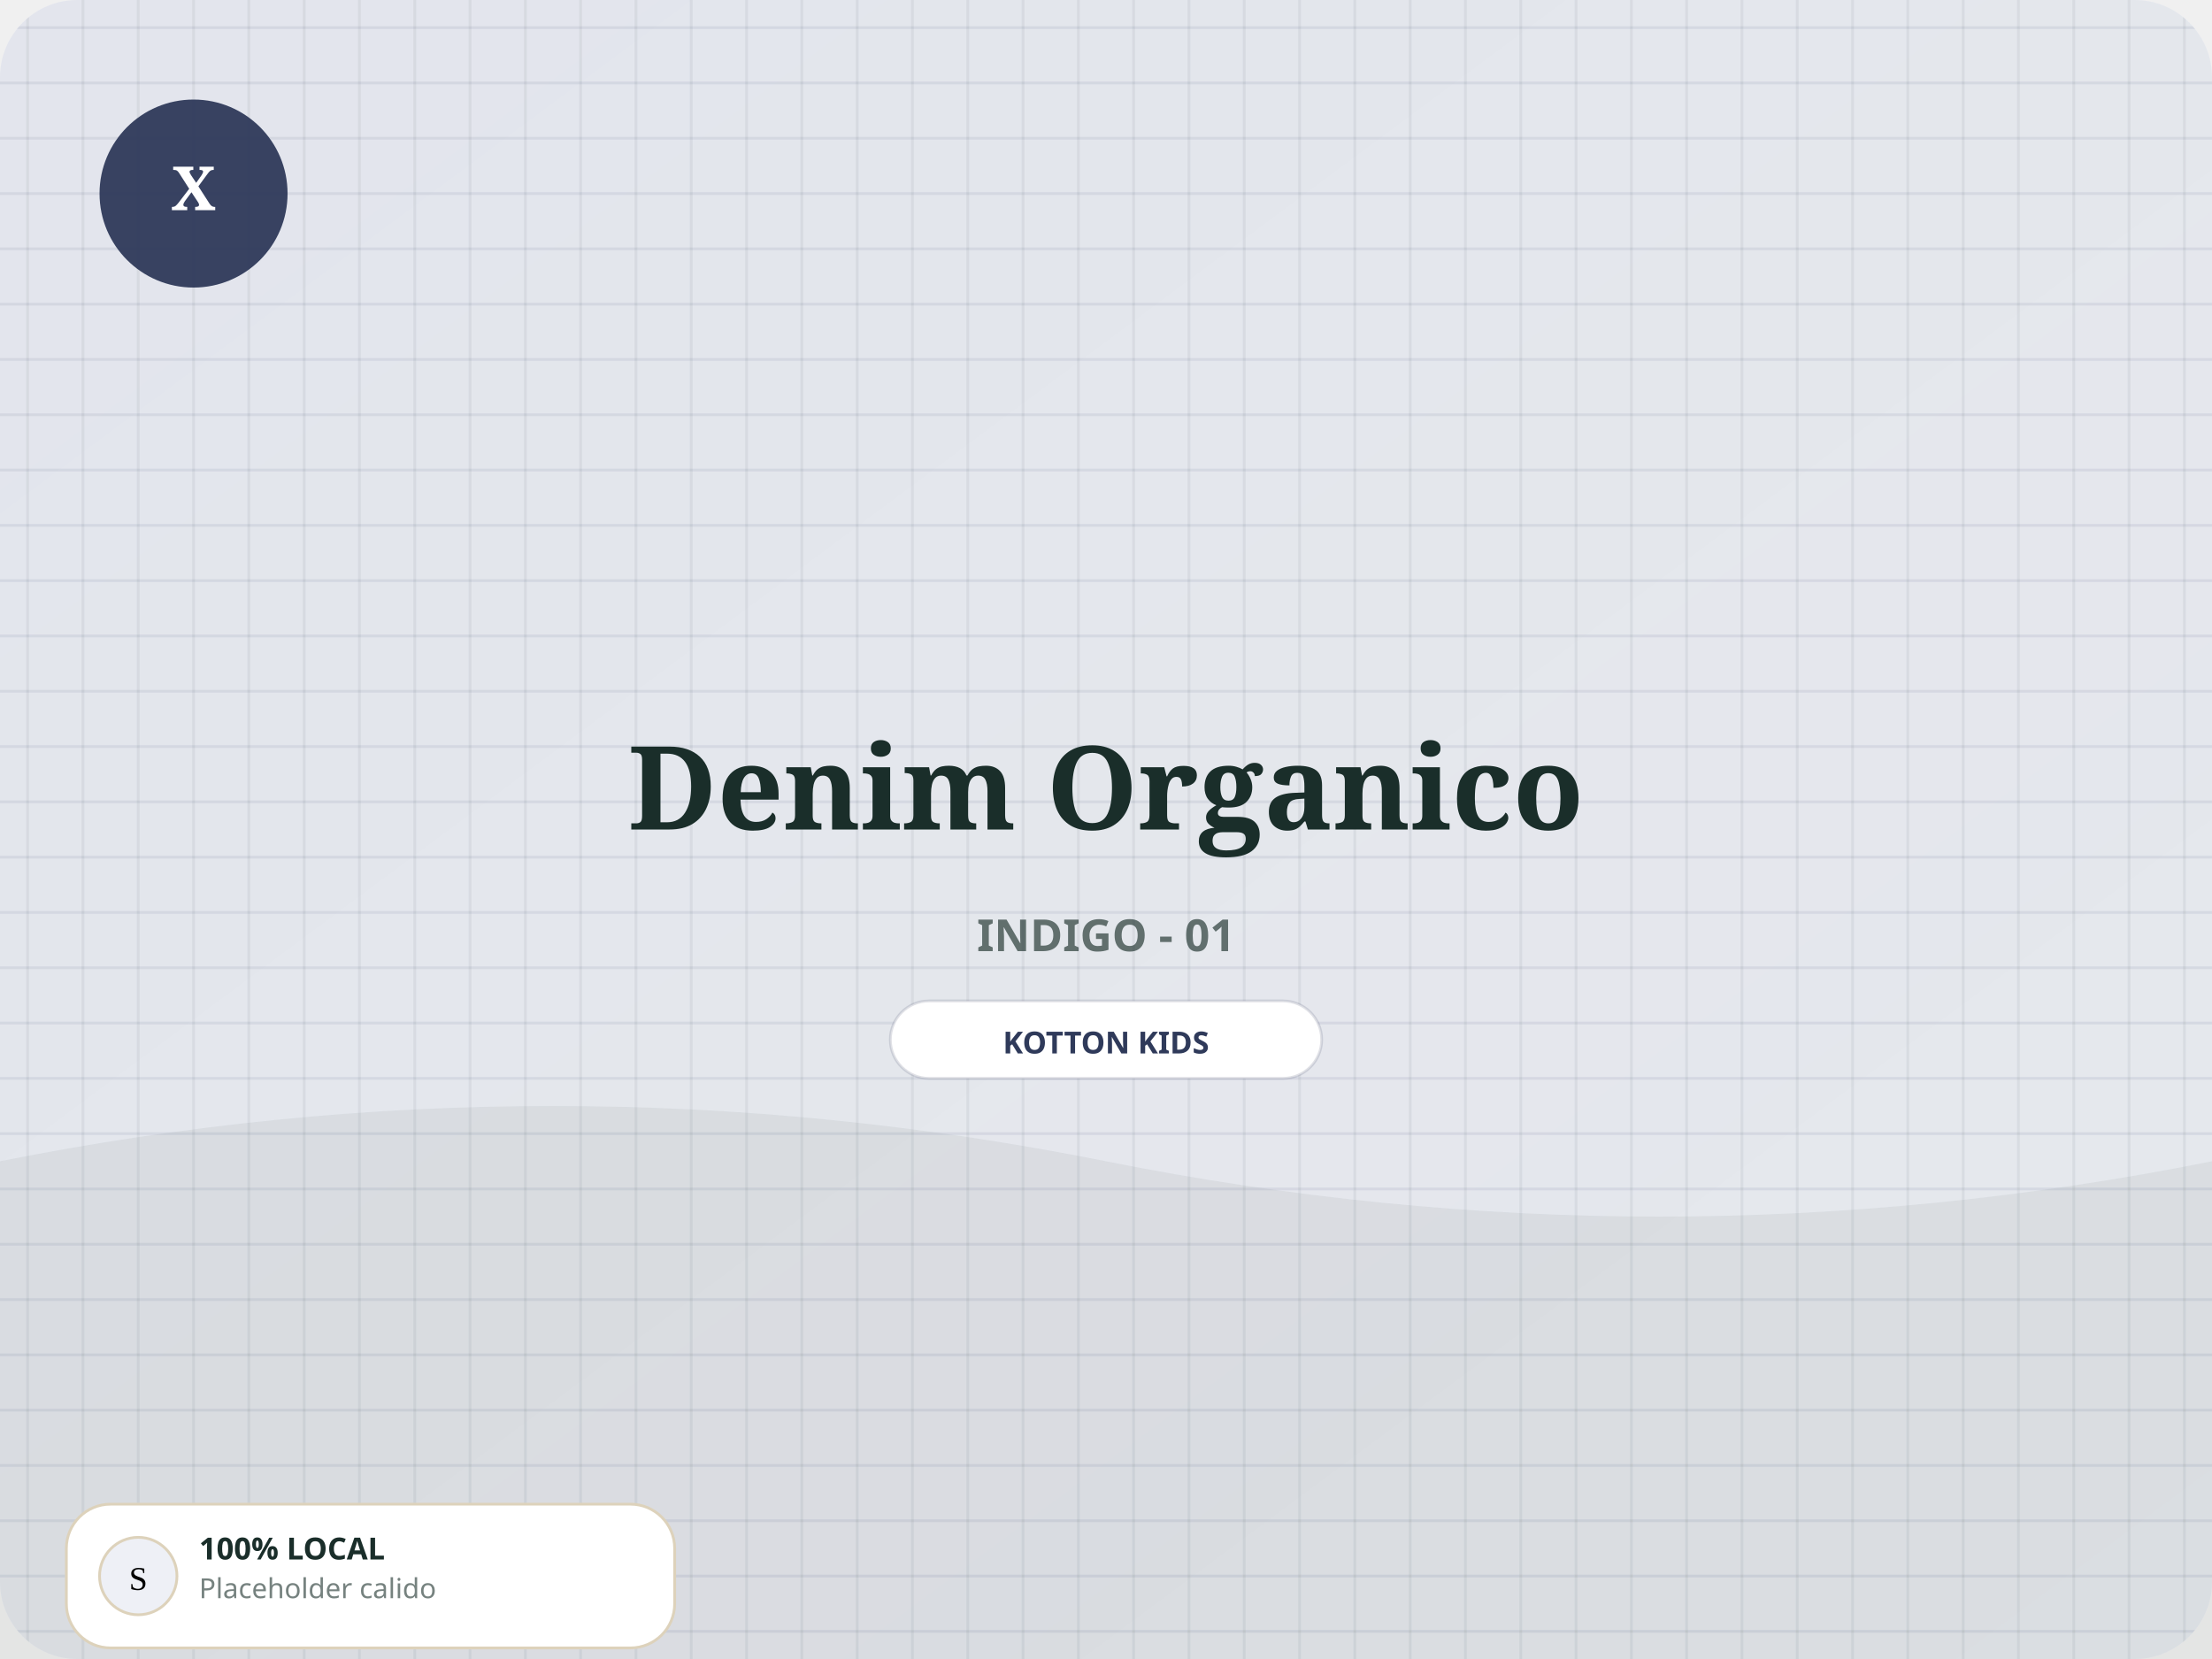
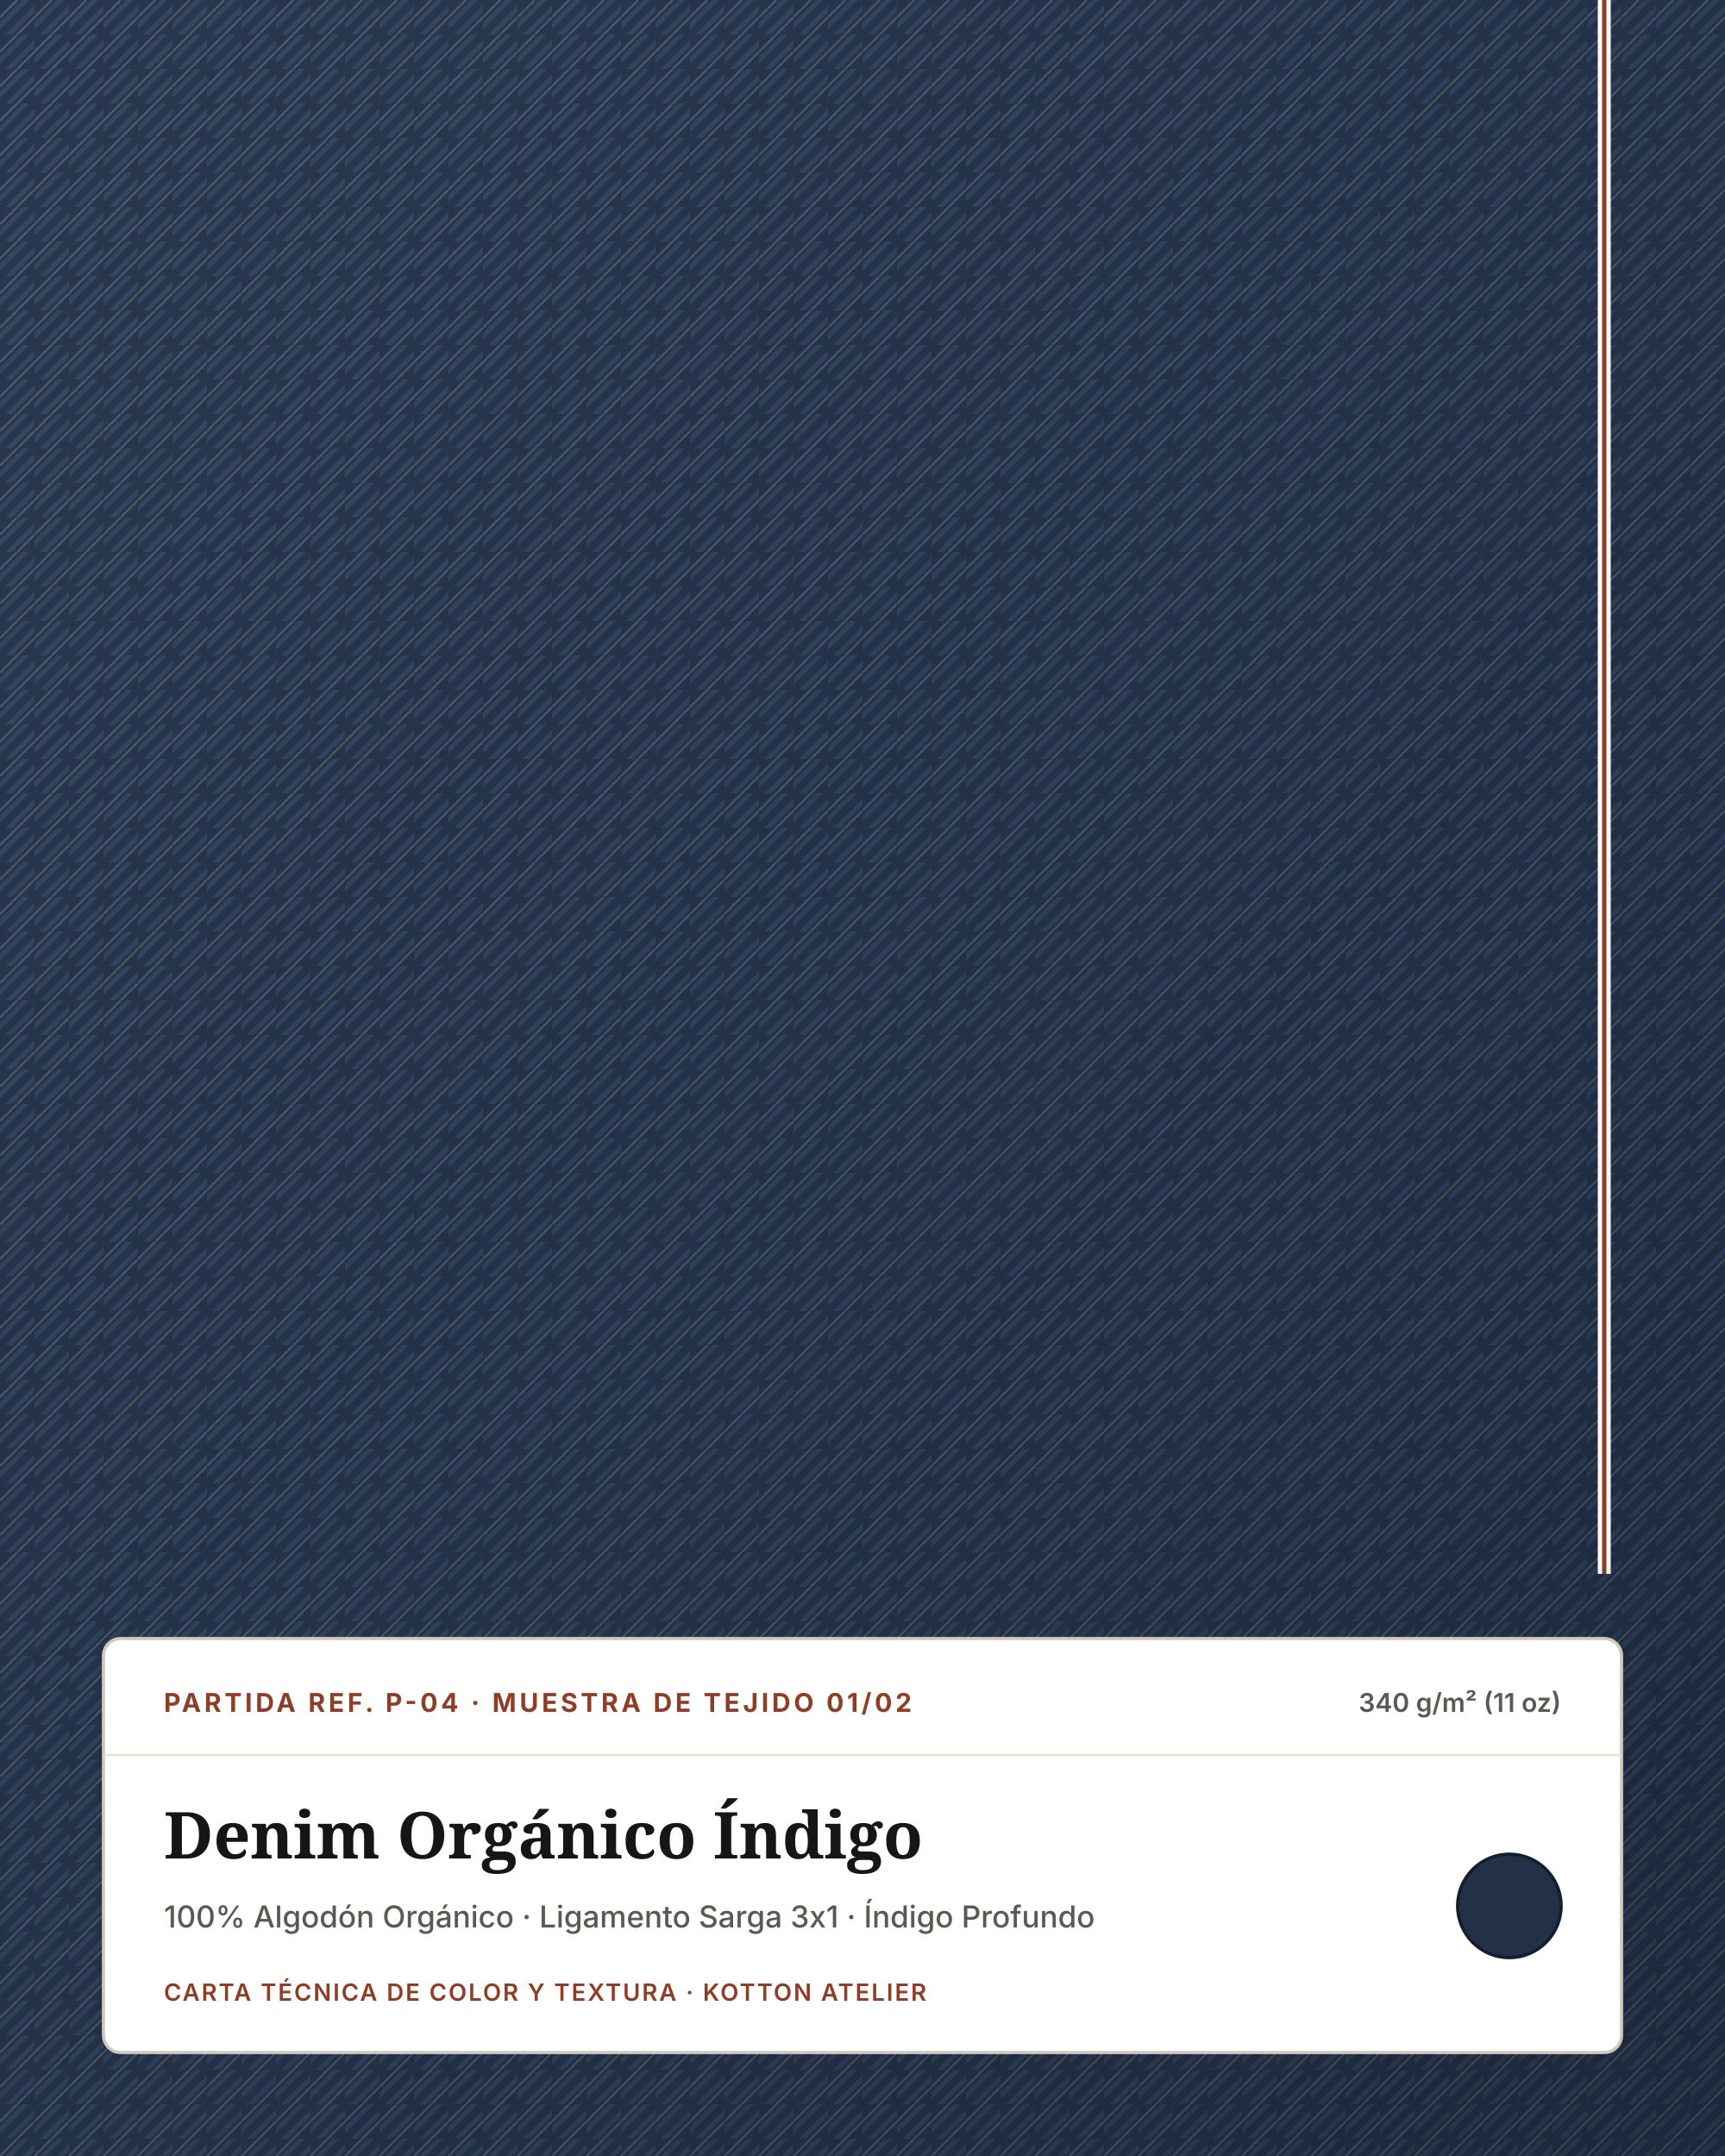
- <svg xmlns="http://www.w3.org/2000/svg" width="800" height="600" viewBox="0 0 800 600" role="img">
-   <rect width="800" height="600" rx="28" fill="#EEF0F6" />
+ <svg xmlns="http://www.w3.org/2000/svg" width="800" height="1000" viewBox="0 0 800 1000" role="img" aria-label="Muestra técnica Denim Orgánico Índigo - Vista 01">
  <defs>
-     <pattern id="p" width="40" height="40" patternUnits="userSpaceOnUse">
-       <rect width="40" height="40" fill="#EEF0F6" />
-       <path d="M0 10 H40 M0 30 H40" stroke="#2F3A5A" stroke-opacity="0.08" stroke-width="1" />
-       <path d="M10 0 V40 M30 0 V40" stroke="#1A2E2A" stroke-opacity="0.06" stroke-width="1" />
+     <pattern id="twill-denim" width="16" height="16" patternUnits="userSpaceOnUse">
+       <rect width="16" height="16" fill="#233147" />
+       <path d="M-4 16 L16 -4 M0 20 L20 0" stroke="#364863" stroke-width="2.2" />
+       <path d="M0 8 L8 0 M8 16 L16 8" stroke="#D8D2C5" stroke-width="0.9" stroke-opacity="0.35" />
    </pattern>
-     <linearGradient id="g" x1="0" y1="0" x2="1" y2="1">
-       <stop offset="0%" stop-color="#2F3A5A" stop-opacity="0.06" />
-       <stop offset="100%" stop-color="#1A2E2A" stop-opacity="0.04" />
+     <linearGradient id="drape-p04" x1="0" y1="0" x2="1" y2="1">
+       <stop offset="0%" stop-color="#324461" stop-opacity="0.3" />
+       <stop offset="100%" stop-color="#141E2E" stop-opacity="0.5" />
    </linearGradient>
  </defs>
-   <rect width="800" height="600" rx="28" fill="url(#p)" />
-   <rect width="800" height="600" rx="28" fill="url(#g)" />
-   <path d="M0 420 Q 200 380 400 420 T 800 420 L 800 600 L 0 600 Z" fill="#1A2E2A" opacity="0.06" />
-   <circle cx="70" cy="70" r="34" fill="#2F3A5A" opacity="0.95" />
-   <text x="70" y="76" text-anchor="middle" font-family="Georgia, serif" font-size="22" font-weight="800" fill="white">X</text>
-   <g transform="translate(400,300)">
-     <text text-anchor="middle" font-family="Georgia, serif" font-size="42" font-weight="800" fill="#1A2E2A">Denim Organico</text>
-     <text y="44" text-anchor="middle" font-family="sans-serif" font-size="16" font-weight="600" fill="#1A2E2A" opacity="0.65">INDIGO - 01</text>
-     <g transform="translate(0,76)">
-       <rect x="-78" y="-14" width="156" height="28" rx="14" fill="white" stroke="#2F3A5A" stroke-opacity="0.15" />
-       <text text-anchor="middle" y="5" font-family="sans-serif" font-size="11" font-weight="800" fill="#2F3A5A">KOTTON KIDS</text>
-     </g>
-   </g>
-   <g transform="translate(24, 544)">
-     <rect width="220" height="52" rx="16" fill="white" stroke="#DDD2BB" />
-     <circle cx="26" cy="26" r="14" fill="#EEF0F6" stroke="#DDD2BB" />
-     <text x="26" y="31" text-anchor="middle" font-size="12">S</text>
-     <text x="48" y="20" font-family="sans-serif" font-size="11" font-weight="800" fill="#1A2E2A">100% LOCAL</text>
-     <text x="48" y="34" font-family="sans-serif" font-size="10" fill="#1A2E2A" opacity="0.6">Placeholder calido</text>
+   <rect width="800" height="1000" fill="url(#twill-denim)" />
+   <rect width="800" height="1000" fill="url(#drape-p04)" />
+   <line x1="744" y1="0" x2="744" y2="730" stroke="#FAF8F5" stroke-width="6" />
+   <line x1="744" y1="0" x2="744" y2="730" stroke="#8E3E27" stroke-width="2" />
+   <g transform="translate(48, 760)">
+     <rect width="704" height="192" rx="8" fill="#FFFFFF" stroke="#D1C9BC" stroke-width="1.5" />
+     <line x1="0" y1="54" x2="704" y2="54" stroke="#E6E0D6" stroke-width="1" />
+     <text x="28" y="34" font-family="Plus Jakarta Sans, Inter, sans-serif" font-size="12" font-weight="700" fill="#8E3E27" letter-spacing="1.5">PARTIDA REF. P-04 · MUESTRA DE TEJIDO 01/02</text>
+     <text x="676" y="34" text-anchor="end" font-family="Plus Jakarta Sans, Inter, sans-serif" font-size="12" font-weight="600" fill="#5C5852">340 g/m² (11 oz)</text>
+     <text x="28" y="102" font-family="Georgia, serif" font-size="30" font-weight="600" fill="#171614">Denim Orgánico Índigo</text>
+     <text x="28" y="134" font-family="Plus Jakarta Sans, Inter, sans-serif" font-size="14" font-weight="500" fill="#5C5852">100% Algodón Orgánico · Ligamento Sarga 3x1 · Índigo Profundo</text>
+     <text x="28" y="168" font-family="Plus Jakarta Sans, Inter, sans-serif" font-size="11" font-weight="600" fill="#8E3E27" letter-spacing="0.8">CARTA TÉCNICA DE COLOR Y TEXTURA · KOTTON ATELIER</text>
+     <circle cx="652" cy="124" r="24" fill="#233147" stroke="#141E2E" stroke-width="1.5" />
  </g>
</svg>
